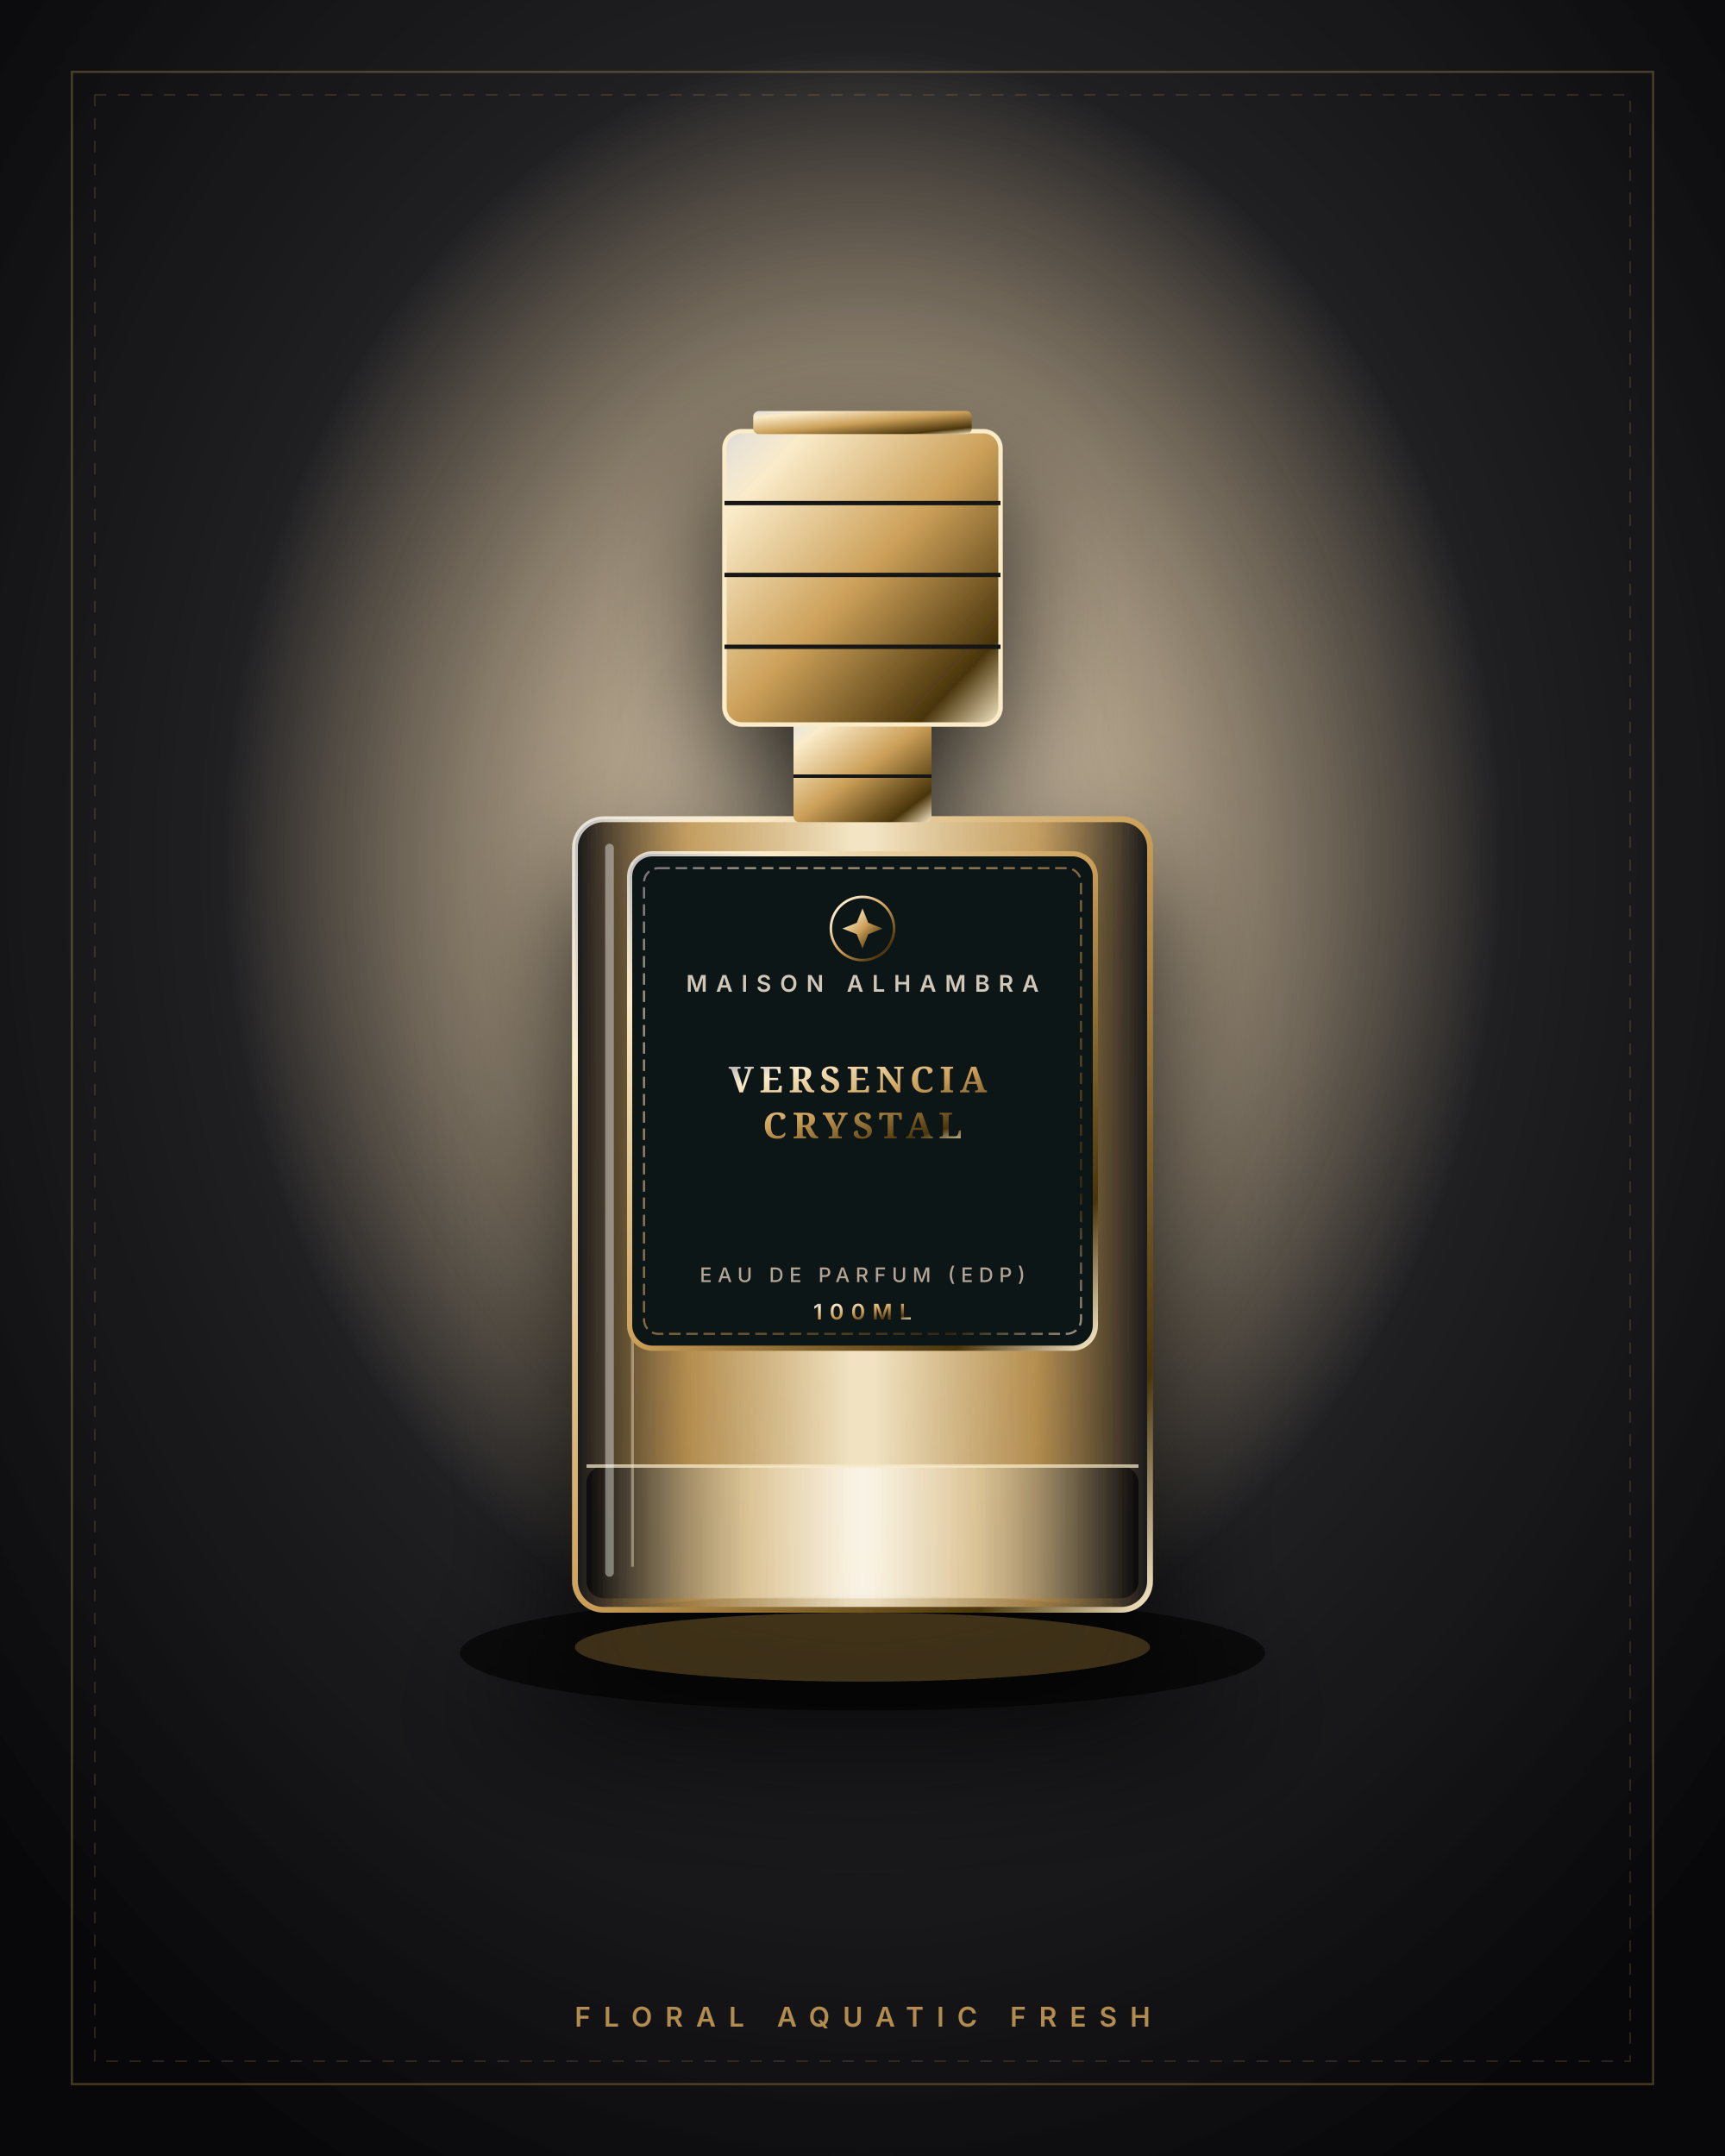
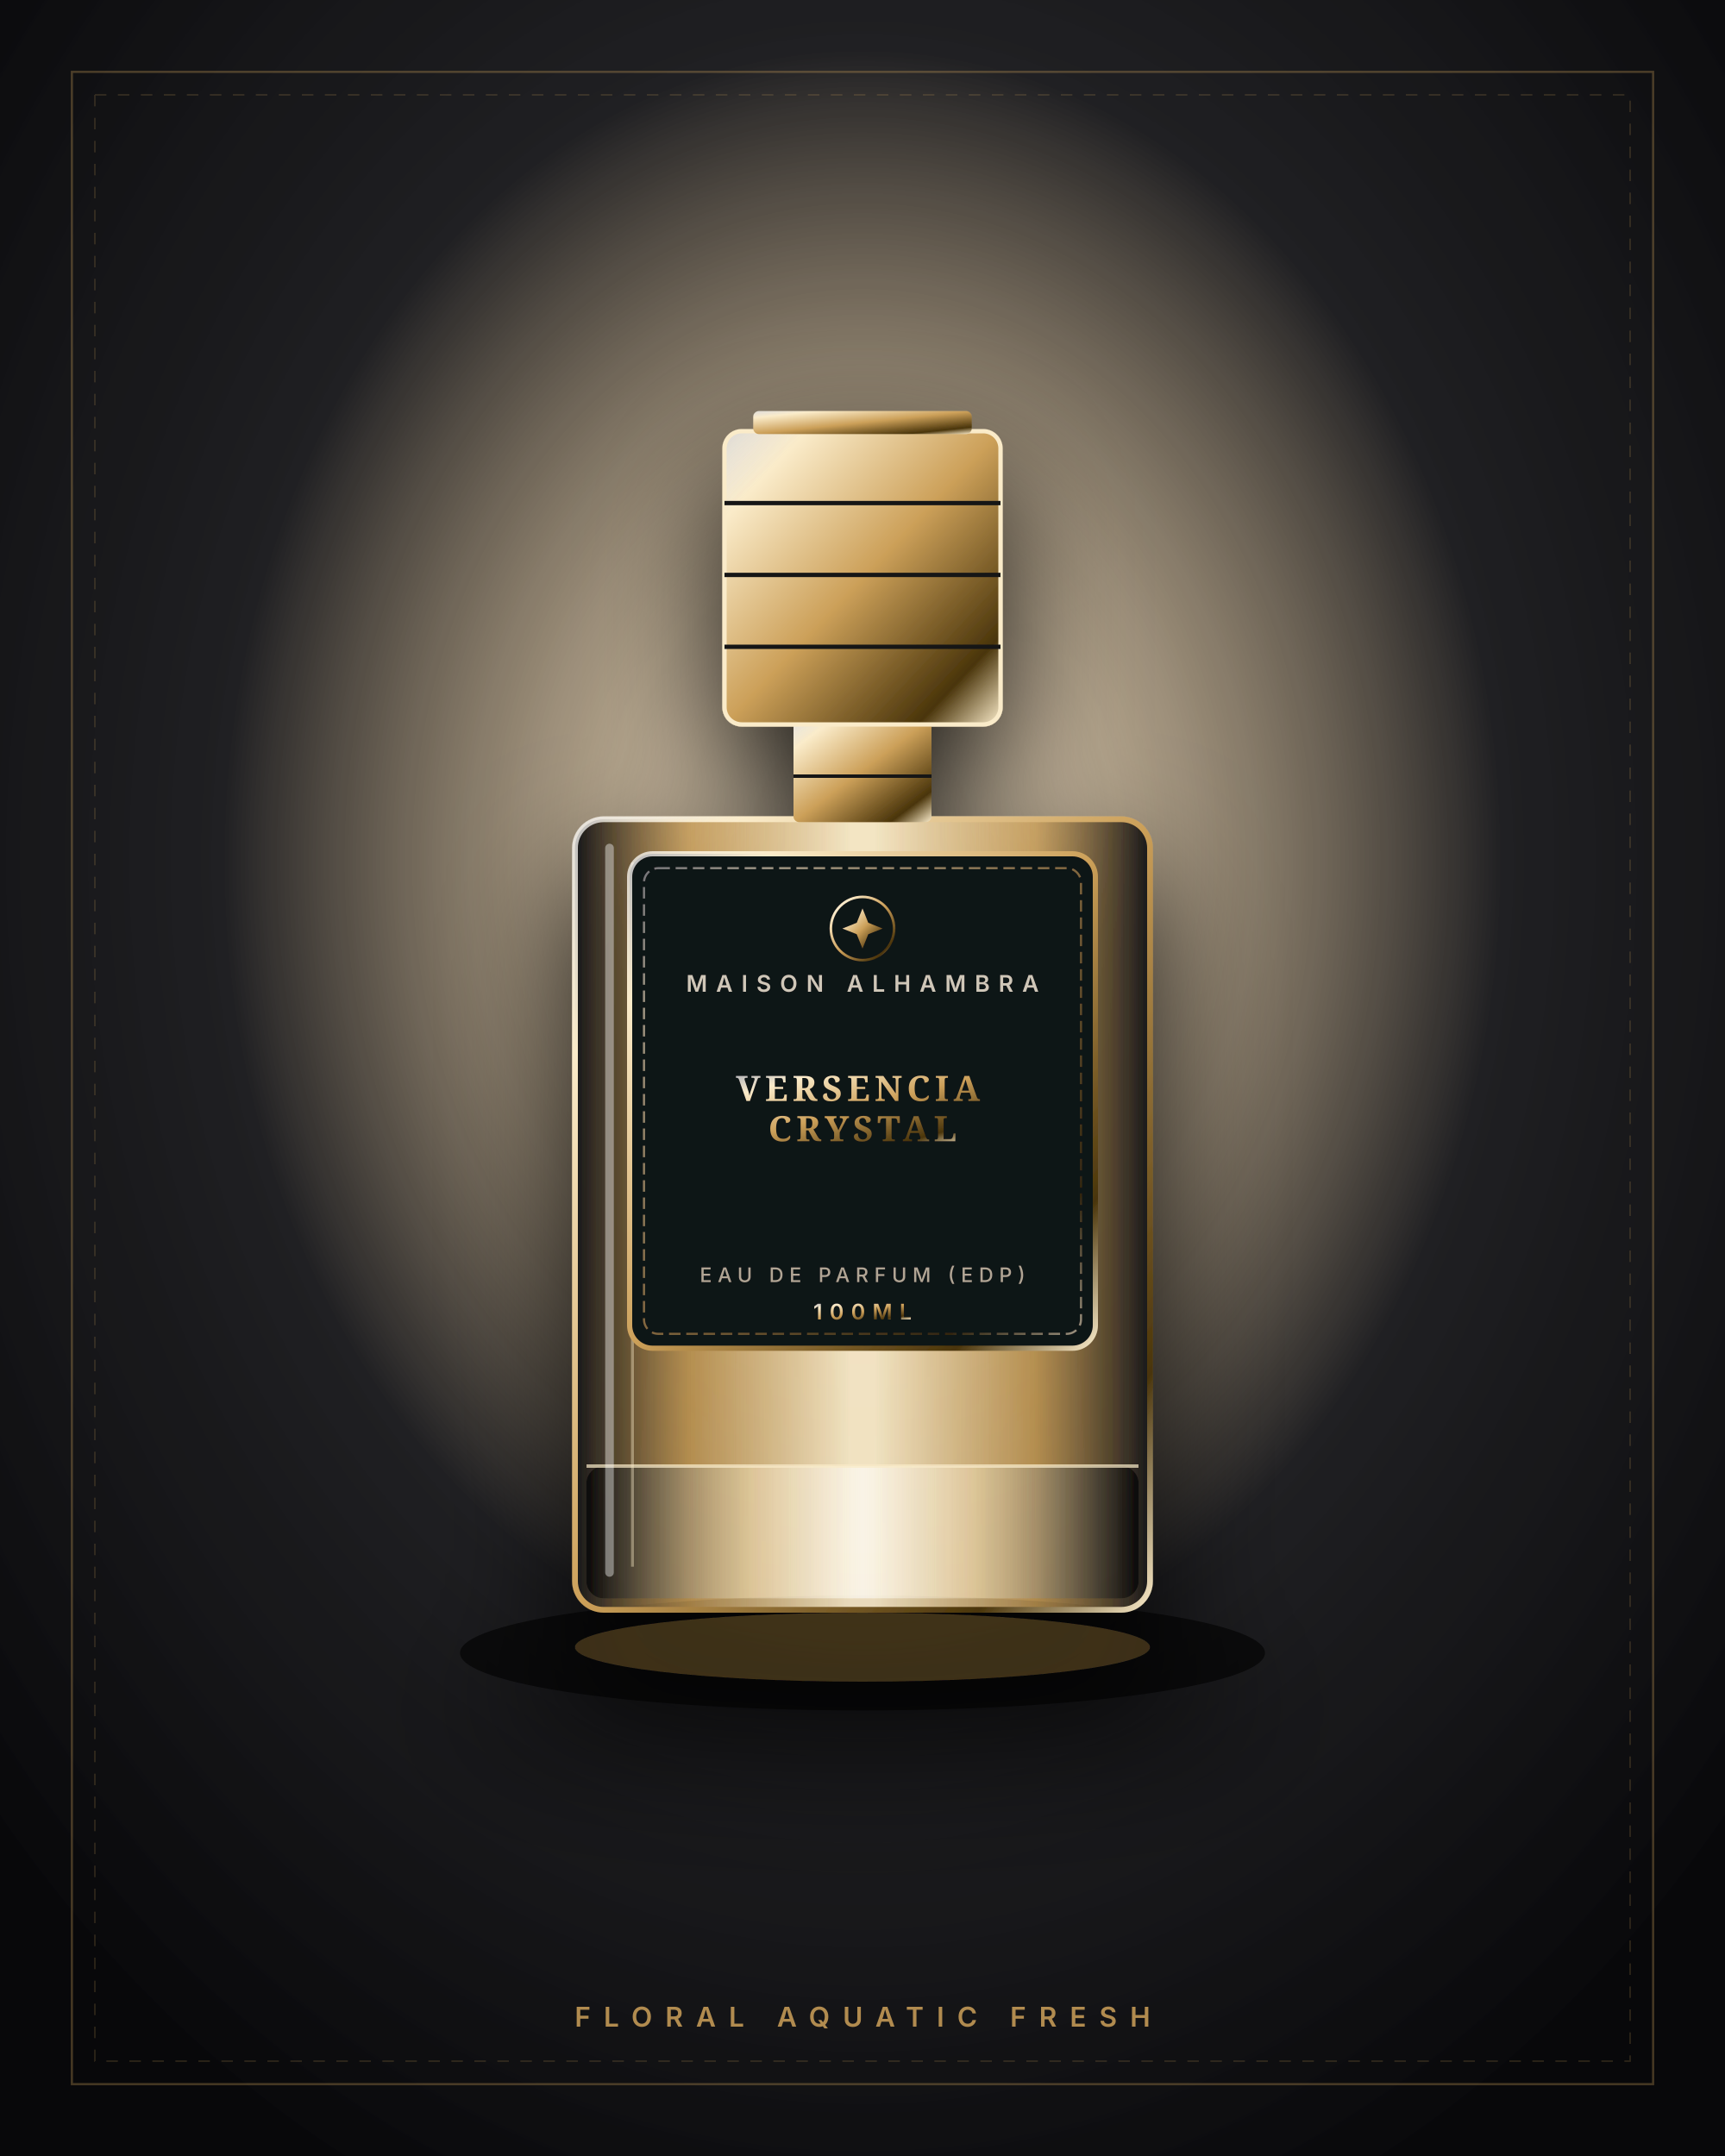
<svg xmlns="http://www.w3.org/2000/svg" viewBox="0 0 600 750" width="600" height="750">
  <defs>
    <radialGradient id="ambG" cx="50%" cy="40%" r="68%">
      <stop offset="0%" stop-color="#cca059" stop-opacity="0.32" />
      <stop offset="55%" stop-color="#151518" stop-opacity="0.95" />
      <stop offset="100%" stop-color="#08080a" />
    </radialGradient>
    <linearGradient id="metalG" x1="0%" y1="0%" x2="100%" y2="100%">
      <stop offset="0%" stop-color="#ffffff" stop-opacity="0.7" />
      <stop offset="15%" stop-color="#faebc9" />
      <stop offset="50%" stop-color="#cca059" />
      <stop offset="85%" stop-color="#4a350b" />
      <stop offset="100%" stop-color="#faebc9" />
    </linearGradient>
    <linearGradient id="bodyG" x1="0%" y1="0%" x2="100%" y2="0%">
      <stop offset="0%" stop-color="#151518" />
      <stop offset="20%" stop-color="#cca059" stop-opacity="0.75" />
      <stop offset="48%" stop-color="#faebc9" stop-opacity="0.92" />
      <stop offset="52%" stop-color="#faebc9" stop-opacity="0.92" />
      <stop offset="80%" stop-color="#cca059" stop-opacity="0.75" />
      <stop offset="100%" stop-color="#151518" />
    </linearGradient>
    <linearGradient id="baseG" x1="0%" y1="0%" x2="100%" y2="0%">
      <stop offset="0%" stop-color="#000000" stop-opacity="0.8" />
      <stop offset="30%" stop-color="#faebc9" stop-opacity="0.4" />
      <stop offset="50%" stop-color="#ffffff" stop-opacity="0.6" />
      <stop offset="70%" stop-color="#faebc9" stop-opacity="0.4" />
      <stop offset="100%" stop-color="#000000" stop-opacity="0.8" />
    </linearGradient>
    <filter id="flaconShadow" x="-30%" y="-20%" width="160%" height="150%">
      <feDropShadow dx="0" dy="20" stdDeviation="22" flood-color="#000000" flood-opacity="0.85" />
    </filter>
  </defs>
  <rect width="600" height="750" fill="url(#ambG)" />
  <rect x="25" y="25" width="550" height="700" fill="none" stroke="#cca059" stroke-width="0.75" opacity="0.32" />
  <rect x="33" y="33" width="534" height="684" fill="none" stroke="#cca059" stroke-width="0.5" stroke-dasharray="4,4" opacity="0.2" />
  <g transform="translate(300, 365)" filter="url(#flaconShadow)">
    <ellipse cx="0" cy="210" rx="140" ry="20" fill="#000000" opacity="0.6" />
    <ellipse cx="0" cy="208" rx="100" ry="12" fill="#cca059" opacity="0.25" />
    <rect x="-100" y="-80" width="200" height="275" rx="10" fill="url(#bodyG)" stroke="url(#metalG)" stroke-width="2" />
    <rect x="-96" y="145" width="192" height="46" rx="6" fill="url(#baseG)" opacity="0.95" />
    <line x1="-96" y1="145" x2="96" y2="145" stroke="#faebc9" stroke-width="1.2" opacity="0.7" />
    <line x1="-88" y1="-70" x2="-88" y2="182" stroke="#ffffff" stroke-width="3" stroke-linecap="round" opacity="0.4" />
    <line x1="-80" y1="-65" x2="-80" y2="180" stroke="#faebc9" stroke-width="1" opacity="0.4" />
    <rect x="-81.0" y="-68.0" width="162" height="172" rx="8" fill="#111216" stroke="url(#metalG)" stroke-width="1.8" />
    <rect x="-76.0" y="-63.0" width="152" height="162" rx="5" fill="none" stroke="url(#metalG)" stroke-width="0.75" stroke-dasharray="4,2" opacity="0.6" />
    <g transform="translate(0, -42.0)">
      <circle cx="0" cy="0" r="11" fill="none" stroke="url(#metalG)" stroke-width="0.9" />
      <polygon points="0,-7 2,-2 7,0 2,2 0,7 -2,2 -7,0 -2,-2" fill="url(#metalG)" />
    </g>
    <text x="0" y="-20.0" font-family="'Inter', -apple-system, sans-serif" font-size="8" font-weight="600" letter-spacing="3" fill="#cfc7b8" text-anchor="middle">MAISON ALHAMBRA</text>
    <line x1="-61.0" y1="-12.0" x2="61.0" y2="-12.0" stroke="url(#metalG)" stroke-width="0.6" opacity="0.5" />
-     <text x="0" y="15" font-family="'Cinzel', 'Playfair Display', 'Georgia', serif" font-size="12.5" font-weight="700" letter-spacing="2" fill="url(#metalG)" text-anchor="middle">
+     <text x="0" y="18.0" font-family="'Cinzel', 'Playfair Display', 'Georgia', serif" font-size="12.2" font-weight="700" letter-spacing="1.6" fill="url(#metalG)" text-anchor="middle">
      <tspan x="0" dy="0">VERSENCIA</tspan>
-       <tspan x="0" dy="16">CRYSTAL</tspan>
+       <tspan x="0" dy="14">CRYSTAL</tspan>
    </text>
    <line x1="-57.0" y1="66.0" x2="57.0" y2="66.0" stroke="url(#metalG)" stroke-width="0.6" opacity="0.5" />
    <text x="0" y="81.0" font-family="'Inter', -apple-system, sans-serif" font-size="7" font-weight="500" letter-spacing="2" fill="#b0a594" text-anchor="middle">EAU DE PARFUM (EDP)</text>
    <text x="0" y="94.0" font-family="'Inter', -apple-system, sans-serif" font-size="7.5" font-weight="600" letter-spacing="2.5" fill="url(#metalG)" text-anchor="middle">100ML</text>
    <rect x="-24" y="-115" width="48" height="36" rx="2" fill="url(#metalG)" />
    <line x1="-24" y1="-95" x2="24" y2="-95" stroke="#121316" stroke-width="1.2" />
    <rect x="-48" y="-215" width="96" height="102" rx="6" fill="url(#metalG)" stroke="#faebc9" stroke-width="1.5" />
    <line x1="-48" y1="-190" x2="48" y2="-190" stroke="#121316" stroke-width="1.5" />
    <line x1="-48" y1="-165" x2="48" y2="-165" stroke="#121316" stroke-width="1.5" />
    <line x1="-48" y1="-140" x2="48" y2="-140" stroke="#121316" stroke-width="1.5" />
    <rect x="-38" y="-222" width="76" height="8" rx="2" fill="url(#metalG)" />
  </g>
  <text x="300" y="705" font-family="'Inter', -apple-system, sans-serif" font-size="9.5" font-weight="600" letter-spacing="4.5" fill="#cca059" opacity="0.85" text-anchor="middle">FLORAL AQUATIC FRESH</text>
</svg>
